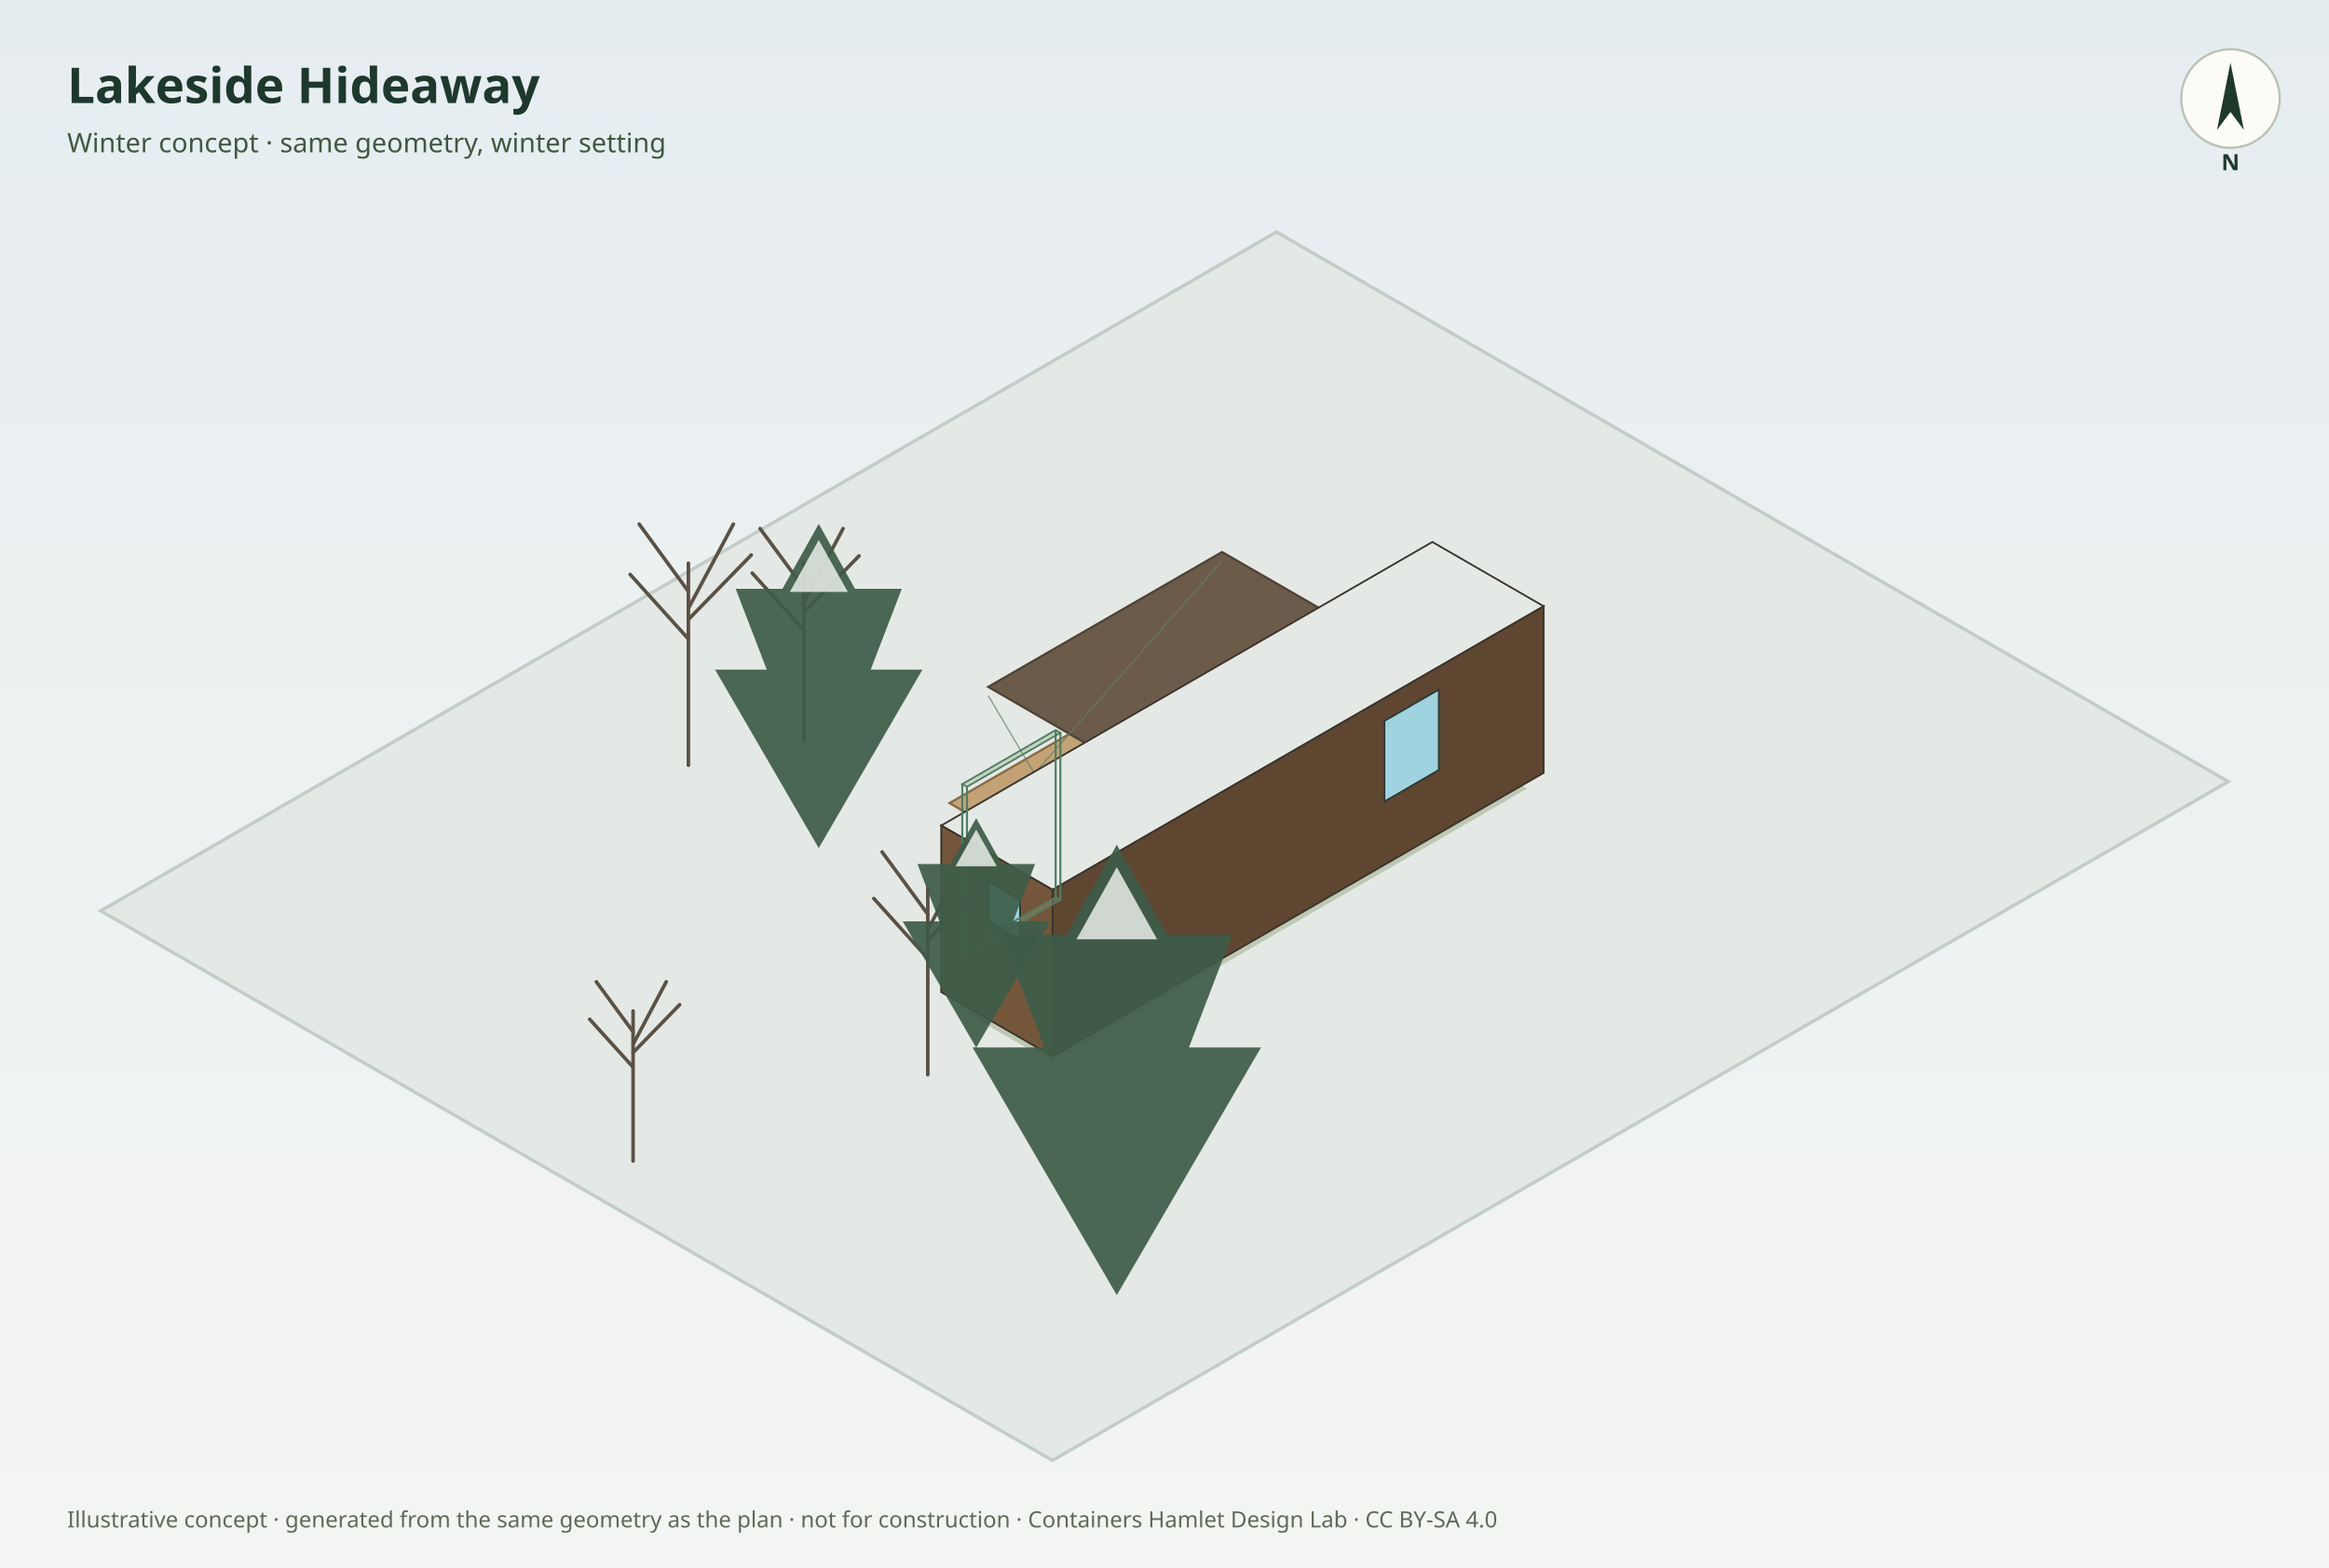
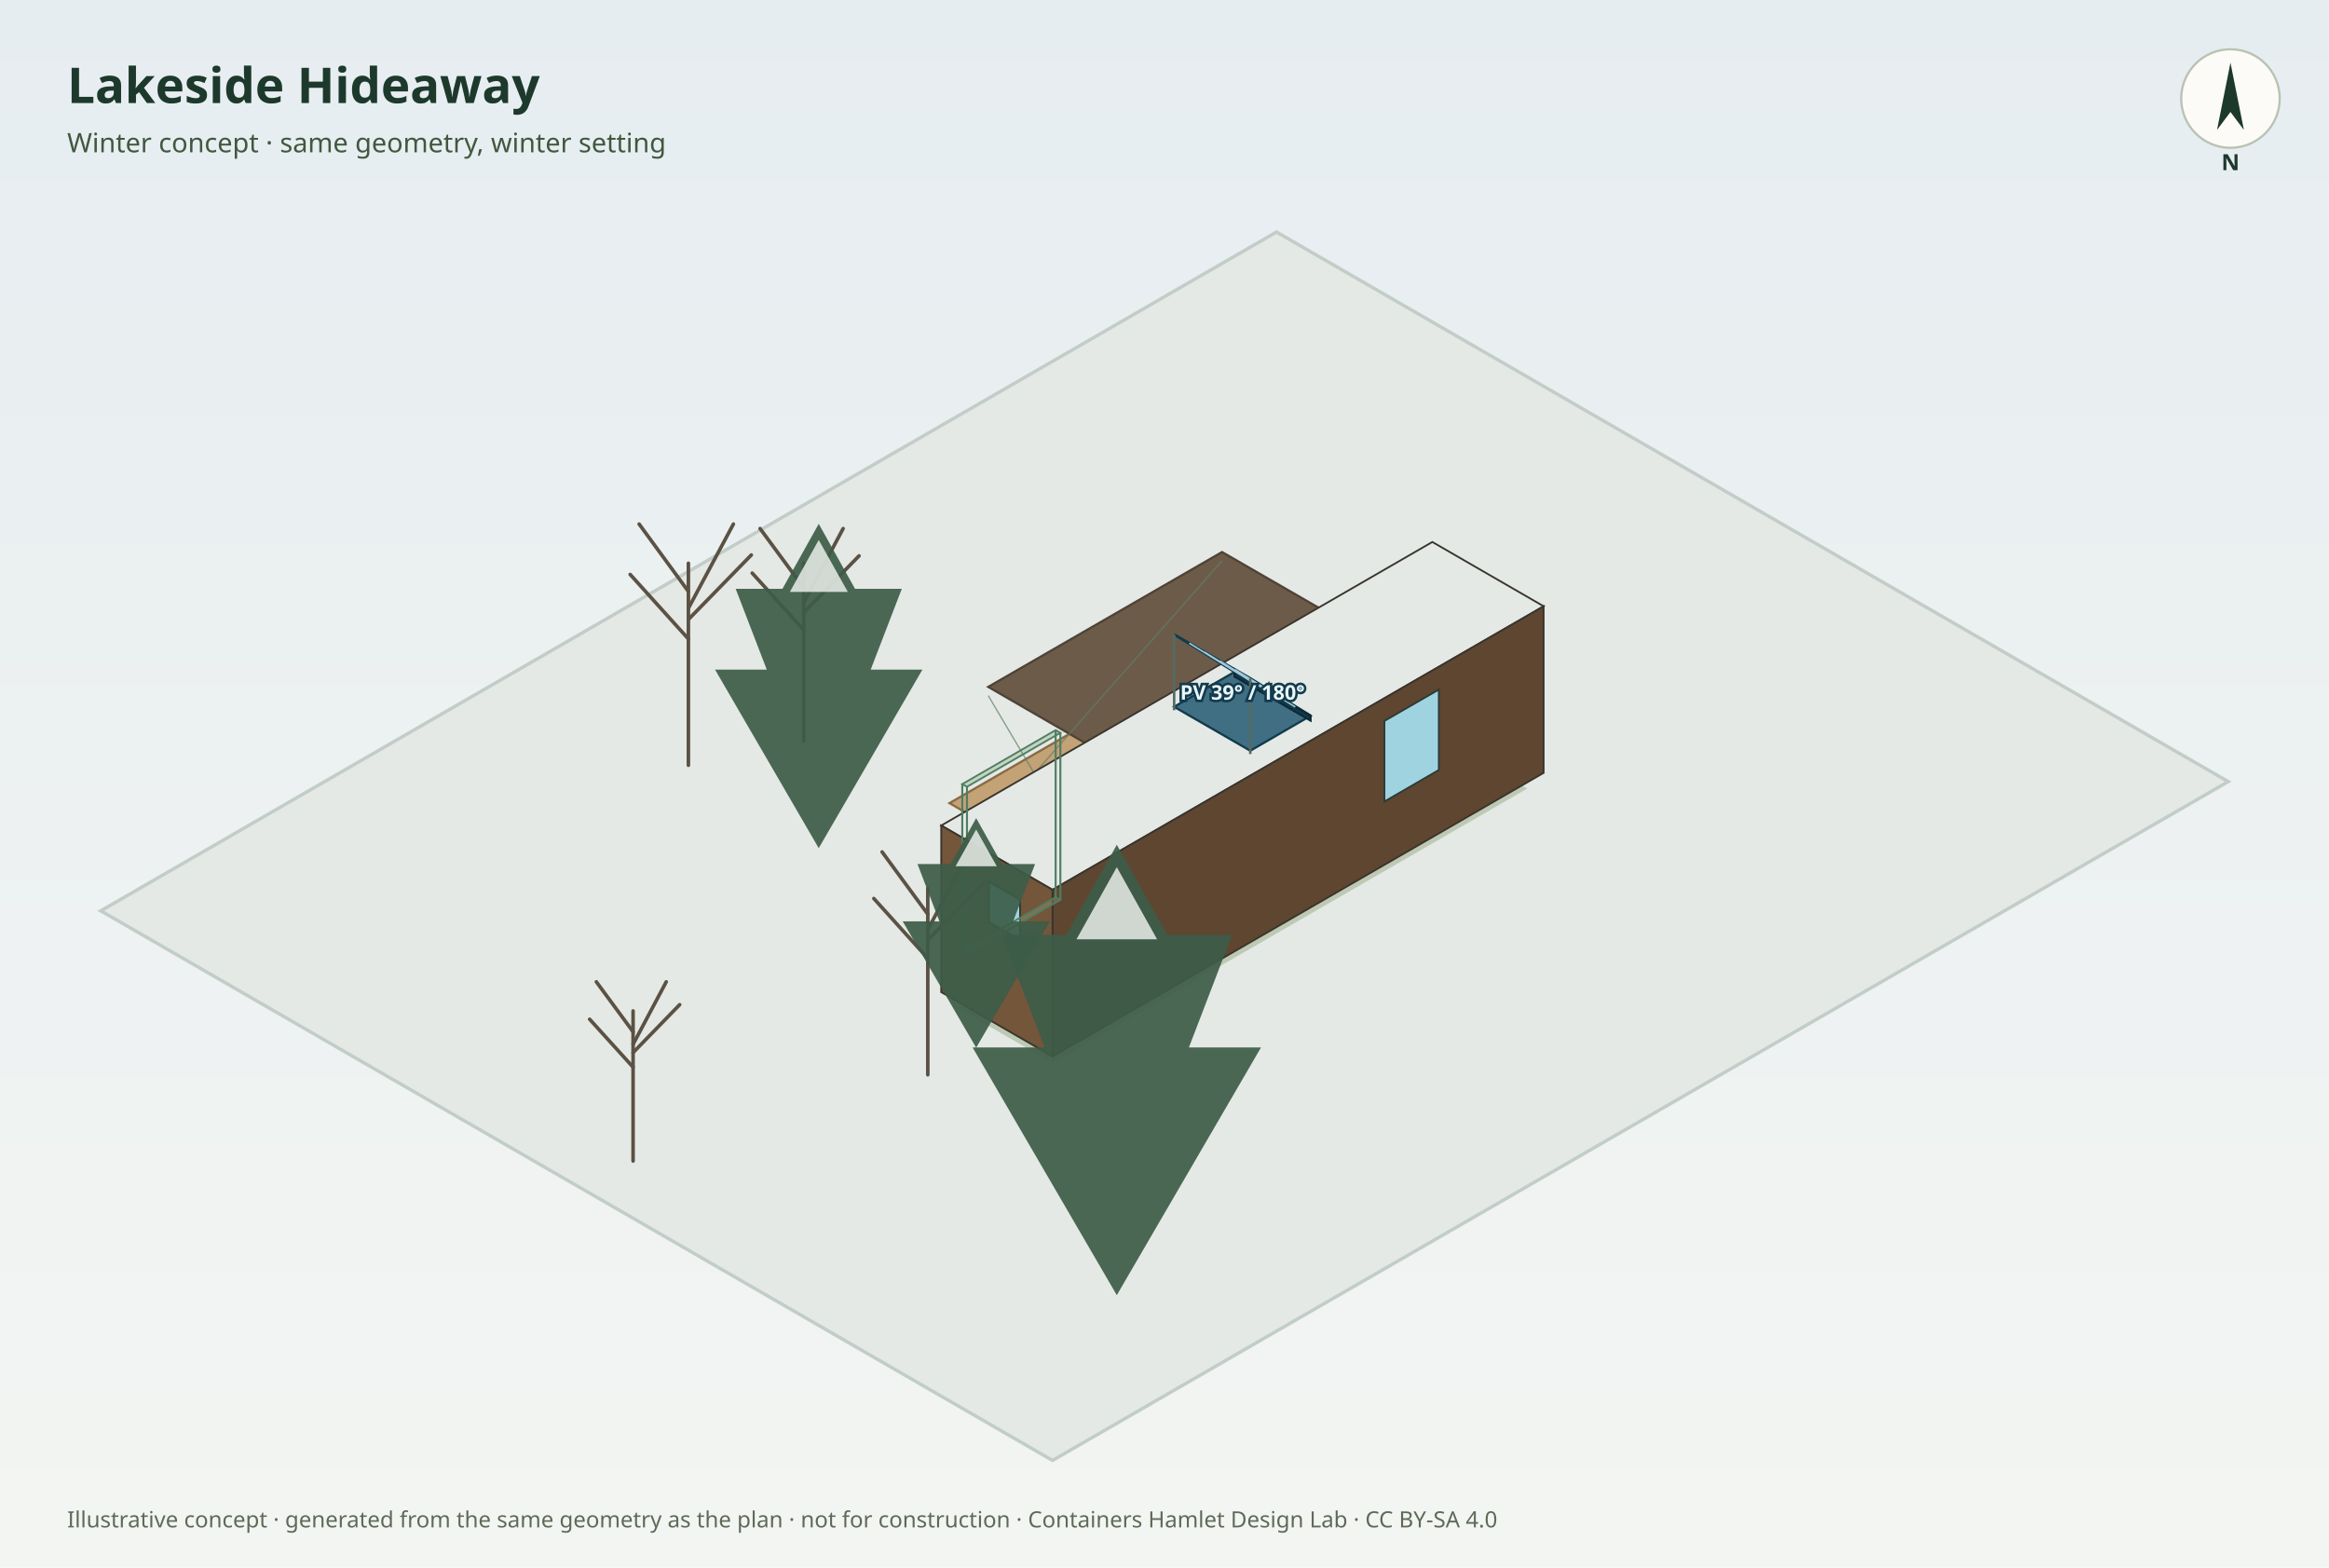
<svg xmlns="http://www.w3.org/2000/svg" viewBox="0 0 1040 700" role="img" aria-labelledby="concept-lakeside-hideaway-winter-t concept-lakeside-hideaway-winter-d">
  <defs>
    <linearGradient id="concept-lakeside-hideaway-winter-sky" x1="0" y1="0" x2="0" y2="1">
      <stop offset="0" stop-color="#e6edf1" />
      <stop offset="1" stop-color="#f3f5f2" />
    </linearGradient>
  </defs>
  <rect width="1040" height="700" fill="url(#concept-lakeside-hideaway-winter-sky)" />
  <path d="M570 103.6L995 349L470 652.1L45 406.7Z" fill="#e4e9e5" stroke="#c2cdc8" stroke-width="1.5" />
  <g stroke="#5b5144" stroke-width="1.6" stroke-linecap="round">
    <path d="M358.9 330.9L358.9 251.5" />
    <path d="M358.9 281.3L335.9 255.9" />
    <path d="M358.9 273.5L383.6 248.2" />
    <path d="M358.9 262.5L339.4 236" />
    <path d="M358.9 269.1L376.5 236" />
  </g>
  <g stroke="#5b5144" stroke-width="1.6" stroke-linecap="round">
    <path d="M307.4 341.7L307.4 251.5" />
    <path d="M307.4 285.3L281.4 256.5" />
    <path d="M307.4 276.6L335.5 247.8" />
    <path d="M307.4 264.1L285.4 234" />
    <path d="M307.4 271.6L327.5 234" />
  </g>
  <path d="M545.7 308.4 441.3 368.7 424 358.6 528.3 298.4Z" fill="#c3a276" stroke="#8a6a44" stroke-width="1" />
  <path d="M597.9 338.6 493.5 398.8 441.3 368.7 545.7 308.4Z" fill="#b9976a" stroke="#806040" stroke-width="1" />
  <path d="M597.9 276.6 493.5 336.9 441.3 306.7 545.7 246.5Z" fill="#6d5b49" stroke="#4f4337" stroke-width="1" />
  <path d="M597.9 338.6L493.5 340.7" stroke="#5e8069" stroke-width="0.6" stroke-opacity="0.7" />
  <path d="M493.5 398.8L441.3 310.6" stroke="#5e8069" stroke-width="0.6" stroke-opacity="0.7" />
  <path d="M441.3 368.7L545.7 250.4" stroke="#5e8069" stroke-width="0.6" stroke-opacity="0.7" />
  <path d="M545.7 308.4L597.9 280.5" stroke="#5e8069" stroke-width="0.6" stroke-opacity="0.7" />
  <path d="M682 352.1 470 474.6 427.6 450.1 639.6 327.7Z" fill="#9eae8d" fill-opacity="0.55" />
  <path d="M689.3 270.7 470 397.3 420.3 368.6 639.6 242Z" fill="#e4e9e5" stroke="#3a342d" stroke-width="0.8" />
  <path d="M689.3 345.1 470 471.7 470 397.3 689.3 270.7Z" fill="#5f4630" stroke="#3a342d" stroke-width="0.8" />
  <path d="M470 471.7 420.3 443 420.3 368.6 470 397.3Z" fill="#74563a" stroke="#3a342d" stroke-width="0.8" />
  <path d="M642.5 343.8 618.2 357.9 618.2 321.9 642.5 307.9Z" fill="#9fd3e0" stroke="#2d3a35" stroke-width="0.8" />
  <path d="M455.5 419.7 441.6 411.7 441.6 393.7 455.5 401.7Z" fill="#9fd3e0" stroke="#2d3a35" stroke-width="0.8" />
+   <path d="M585.2 319.6 551.3 300 524.3 315.6 558.3 335.2Z" fill="#245a73" fill-opacity="0.85" stroke="#123b4d" stroke-width="1" />
+   <path d="M585.2 319.6 551.3 300 524.3 283.3 558.3 302.9Z" fill="#2f6d88" fill-opacity="0.9" stroke="#123b4d" stroke-width="1.2" />
+   <path d="M585.2 319.6 551.3 300 551.3 302.1 585.2 321.7Z" fill="#123b4d" stroke="#0d2a36" stroke-width="1" />
+   <line x1="578.4" y1="315.7" x2="551.5" y2="299" stroke="#9fc9d6" stroke-width="0.7" />
+   <line x1="571.6" y1="311.8" x2="544.7" y2="295.1" stroke="#9fc9d6" stroke-width="0.7" />
+   <line x1="564.9" y1="307.9" x2="537.9" y2="291.2" stroke="#9fc9d6" stroke-width="0.7" />
+   <line x1="558.1" y1="303.9" x2="531.1" y2="287.2" stroke="#9fc9d6" stroke-width="0.7" />
+   <line x1="524.3" y1="317.1" x2="524.3" y2="283.3" stroke="#536b63" stroke-width="1.1" />
+   <line x1="558.3" y1="336.7" x2="558.3" y2="302.9" stroke="#536b63" stroke-width="1.1" />
+   <text x="554.8" y="312.4" text-anchor="middle" font-family="system-ui, sans-serif" font-size="9" font-weight="800" fill="#eaf6f9" stroke="#123b4d" stroke-width="2.2" paint-order="stroke">PV 39° / 180°</text>
  <path d="M473.5 401.8 431.8 425.9 429.7 424.7 471.4 400.6Z" fill="#9ab886" fill-opacity="0.3" stroke="#4f7d64" stroke-width="0.8" />
  <path d="M473.5 327.2 431.8 351.3 429.7 350.1 471.4 326Z" fill="#6f9d5b" fill-opacity="0.28" stroke="#4f7d64" stroke-width="0.8" />
  <path d="M473.5 401.8L473.5 327.2" stroke="#4f7d64" stroke-width="0.9" />
  <path d="M431.8 425.9L431.8 351.3" stroke="#4f7d64" stroke-width="0.9" />
  <path d="M429.7 424.7L429.7 350.1" stroke="#4f7d64" stroke-width="0.9" />
  <path d="M471.4 400.6L471.4 326" stroke="#4f7d64" stroke-width="0.9" />
  <g stroke="#5b5144" stroke-width="1.6" stroke-linecap="round">
    <path d="M282.7 518.4L282.7 451.4" />
    <path d="M282.7 476.5L263.3 455.1" />
    <path d="M282.7 470L303.5 448.6" />
    <path d="M282.7 460.7L266.3 438.4" />
    <path d="M282.7 466.3L297.5 438.4" />
  </g>
  <g stroke="#5b5144" stroke-width="1.6" stroke-linecap="round">
    <path d="M414.3 479.9L414.3 396.6" />
    <path d="M414.3 427.9L390.2 401.2" />
    <path d="M414.3 419.8L440.2 393.1" />
    <path d="M414.3 408.2L393.9 380.4" />
    <path d="M414.3 415.1L432.8 380.4" />
  </g>
  <g fill="#3d5d48" fill-opacity="0.92">
    <path d="M498.7 578.3L563.1 467.7L530.9 467.7L550.2 417.4L521.2 417.4L498.7 377.2L476.2 417.4L447.2 417.4L466.5 467.7L434.3 467.7Z" />
  </g>
  <g fill="#f4f6f3" fill-opacity="0.8">
    <path d="M498.7 387.2l18 32.2l-36 0Z" />
  </g>
  <g fill="#3d5d48" fill-opacity="0.92">
    <path d="M435.9 467.8L468.8 411.4L452.4 411.4L462.2 385.8L447.4 385.8L435.9 365.3L424.5 385.8L409.7 385.8L419.5 411.4L403.1 411.4Z" />
  </g>
  <g fill="#f4f6f3" fill-opacity="0.8">
    <path d="M435.9 370.4l9.2 16.4l-18.4 0Z" />
  </g>
  <g fill="#3d5d48" fill-opacity="0.92">
    <path d="M365.6 378.7L411.9 299L388.8 299L402.7 262.9L381.8 262.9L365.6 233.9L349.4 262.9L328.5 262.9L342.4 299L319.3 299Z" />
  </g>
  <g fill="#f4f6f3" fill-opacity="0.8">
    <path d="M365.6 241.1l13 23.2l-25.9 0Z" />
  </g>
  <text x="30" y="46" font-family="system-ui, sans-serif" font-size="22" font-weight="800" fill="#1d392c">Lakeside Hideaway</text>
  <text x="30" y="68" font-family="system-ui, sans-serif" font-size="12" fill="#40583f">Winter concept · same geometry, winter setting</text>
  <g aria-hidden="true">
    <circle cx="996" cy="44" r="22" fill="#fffdf7" fill-opacity="0.9" stroke="#b9c3b2" />
    <path d="M996 28l6 30l-6 -8l-6 8z" fill="#1d392c" />
    <text x="996" y="76" text-anchor="middle" font-size="10" font-weight="700" font-family="system-ui, sans-serif" fill="#1d392c">N</text>
  </g>
  <text x="30" y="682" font-family="system-ui, sans-serif" font-size="10" fill="#5e6a58">Illustrative concept · generated from the same geometry as the plan · not for construction · Containers Hamlet Design Lab · CC BY-SA 4.0</text>
</svg>
